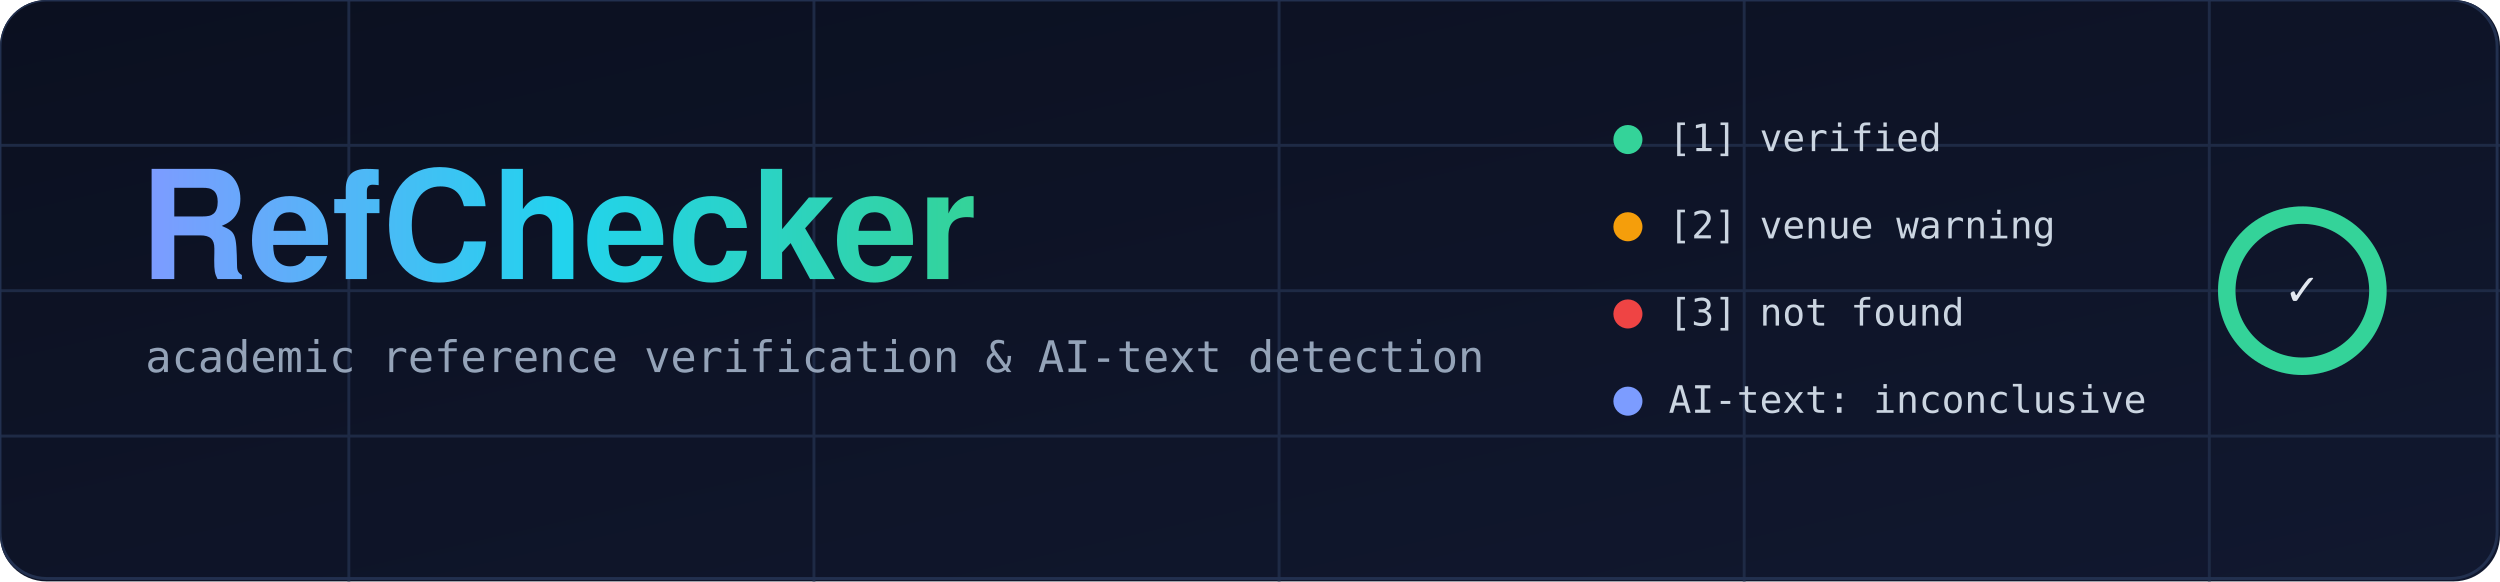
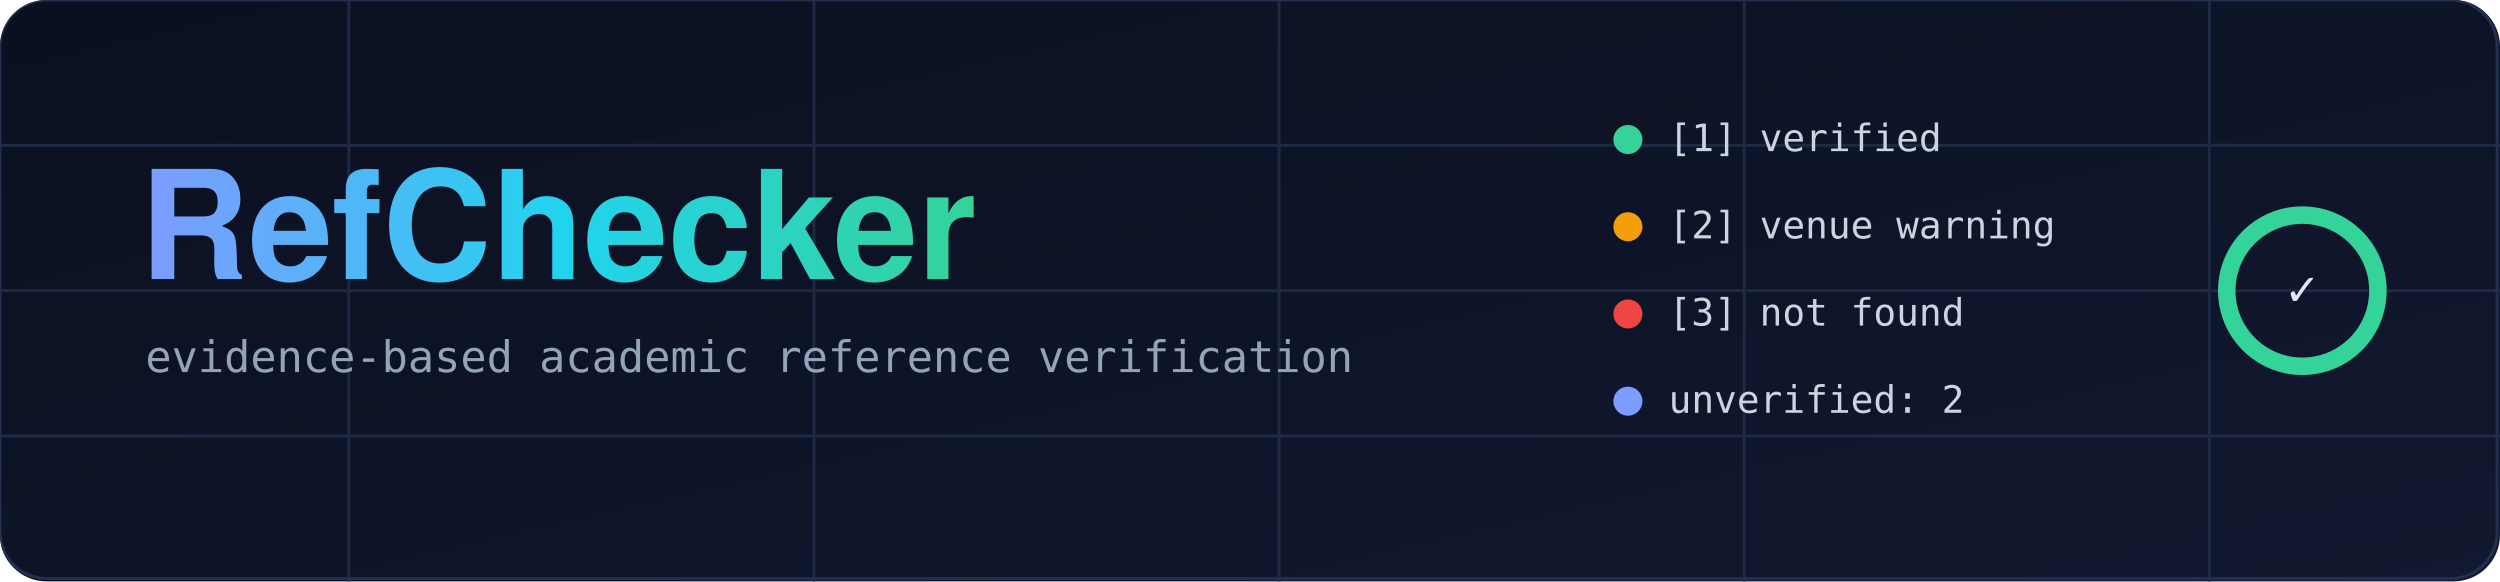
<svg xmlns="http://www.w3.org/2000/svg" width="860" height="200" viewBox="0 0 860 200" role="img" aria-label="RefChecker — animated banner">
  <defs>
    <linearGradient id="bg" x1="0" y1="0" x2="1" y2="1">
      <stop offset="0" stop-color="#0b1020" />
      <stop offset="1" stop-color="#11182f" />
    </linearGradient>
    <linearGradient id="word" x1="0" y1="0" x2="1" y2="0">
      <stop offset="0" stop-color="#7c9cff" />
      <stop offset="0.5" stop-color="#22d3ee" />
      <stop offset="1" stop-color="#34d399" />
      <animate attributeName="x1" values="0;0.4;0" dur="6s" repeatCount="indefinite" />
      <animate attributeName="x2" values="1;1.4;1" dur="6s" repeatCount="indefinite" />
    </linearGradient>
    <linearGradient id="beam" x1="0" y1="0" x2="1" y2="0">
      <stop offset="0" stop-color="#22d3ee" stop-opacity="0" />
      <stop offset="0.5" stop-color="#22d3ee" stop-opacity="0.55" />
      <stop offset="1" stop-color="#22d3ee" stop-opacity="0" />
    </linearGradient>
    <clipPath id="round">
      <rect width="860" height="200" rx="16" />
    </clipPath>
  </defs>
  <g clip-path="url(#round)">
    <rect width="860" height="200" fill="url(#bg)" />
    <g stroke="#1e2a45" stroke-width="1">
      <path d="M0 50 H860 M0 100 H860 M0 150 H860" />
      <path d="M120 0 V200 M280 0 V200 M440 0 V200 M600 0 V200 M760 0 V200" />
    </g>
    <rect x="-160" y="0" width="160" height="200" fill="url(#beam)">
      <animate attributeName="x" values="-160;860" dur="3.4s" repeatCount="indefinite" />
    </rect>
    <text x="48" y="96" font-family="ui-sans-serif,Segoe UI,Helvetica,Arial,sans-serif" font-size="52" font-weight="800" fill="url(#word)">RefChecker</text>
-     <text x="50" y="128" font-family="ui-monospace,SFMono-Regular,Menlo,monospace" font-size="15" fill="#94a3b8">academic reference verification &amp; AI-text detection</text>
+     <text x="50" y="128" font-family="ui-monospace,SFMono-Regular,Menlo,monospace" font-size="15" fill="#94a3b8">evidence-based academic reference verification</text>
    <g font-family="ui-monospace,SFMono-Regular,Menlo,monospace" font-size="13">
      <g transform="translate(560,52)">
        <circle cx="0" cy="-4" r="5" fill="#34d399">
          <animate attributeName="opacity" values="0;1;1" dur="3s" begin="0s" repeatCount="indefinite" />
        </circle>
        <text x="14" y="0" fill="#cbd5e1">[1] verified</text>
      </g>
      <g transform="translate(560,82)">
        <circle cx="0" cy="-4" r="5" fill="#f59e0b">
          <animate attributeName="opacity" values="0;0;1;1" dur="3s" begin="0.6s" repeatCount="indefinite" />
        </circle>
        <text x="14" y="0" fill="#cbd5e1">[2] venue warning</text>
      </g>
      <g transform="translate(560,112)">
        <circle cx="0" cy="-4" r="5" fill="#ef4444">
          <animate attributeName="opacity" values="0;0;0;1;1" dur="3s" begin="1.2s" repeatCount="indefinite" />
        </circle>
        <text x="14" y="0" fill="#cbd5e1">[3] not found</text>
      </g>
      <g transform="translate(560,142)">
        <circle cx="0" cy="-4" r="5" fill="#7c9cff">
          <animate attributeName="opacity" values="0;0;0;0;1" dur="3s" begin="1.8s" repeatCount="indefinite" />
        </circle>
-         <text x="14" y="0" fill="#cbd5e1">AI-text: inconclusive</text>
+         <text x="14" y="0" fill="#cbd5e1">unverified: 2</text>
      </g>
    </g>
    <g transform="translate(792,100)">
      <circle r="26" fill="none" stroke="#1e2a45" stroke-width="6" />
      <circle r="26" fill="none" stroke="#34d399" stroke-width="6" stroke-linecap="round" stroke-dasharray="163" transform="rotate(-90)">
        <animate attributeName="stroke-dashoffset" values="163;30;163" dur="4s" repeatCount="indefinite" />
      </circle>
      <text x="0" y="5" text-anchor="middle" font-family="ui-sans-serif,Segoe UI,sans-serif" font-size="15" font-weight="700" fill="#e2e8f0">
        <animate attributeName="opacity" values="0.6;1;0.6" dur="4s" repeatCount="indefinite" />✓</text>
    </g>
    <rect width="859" height="199" rx="16" fill="none" stroke="#22304f" stroke-width="1" />
  </g>
</svg>
